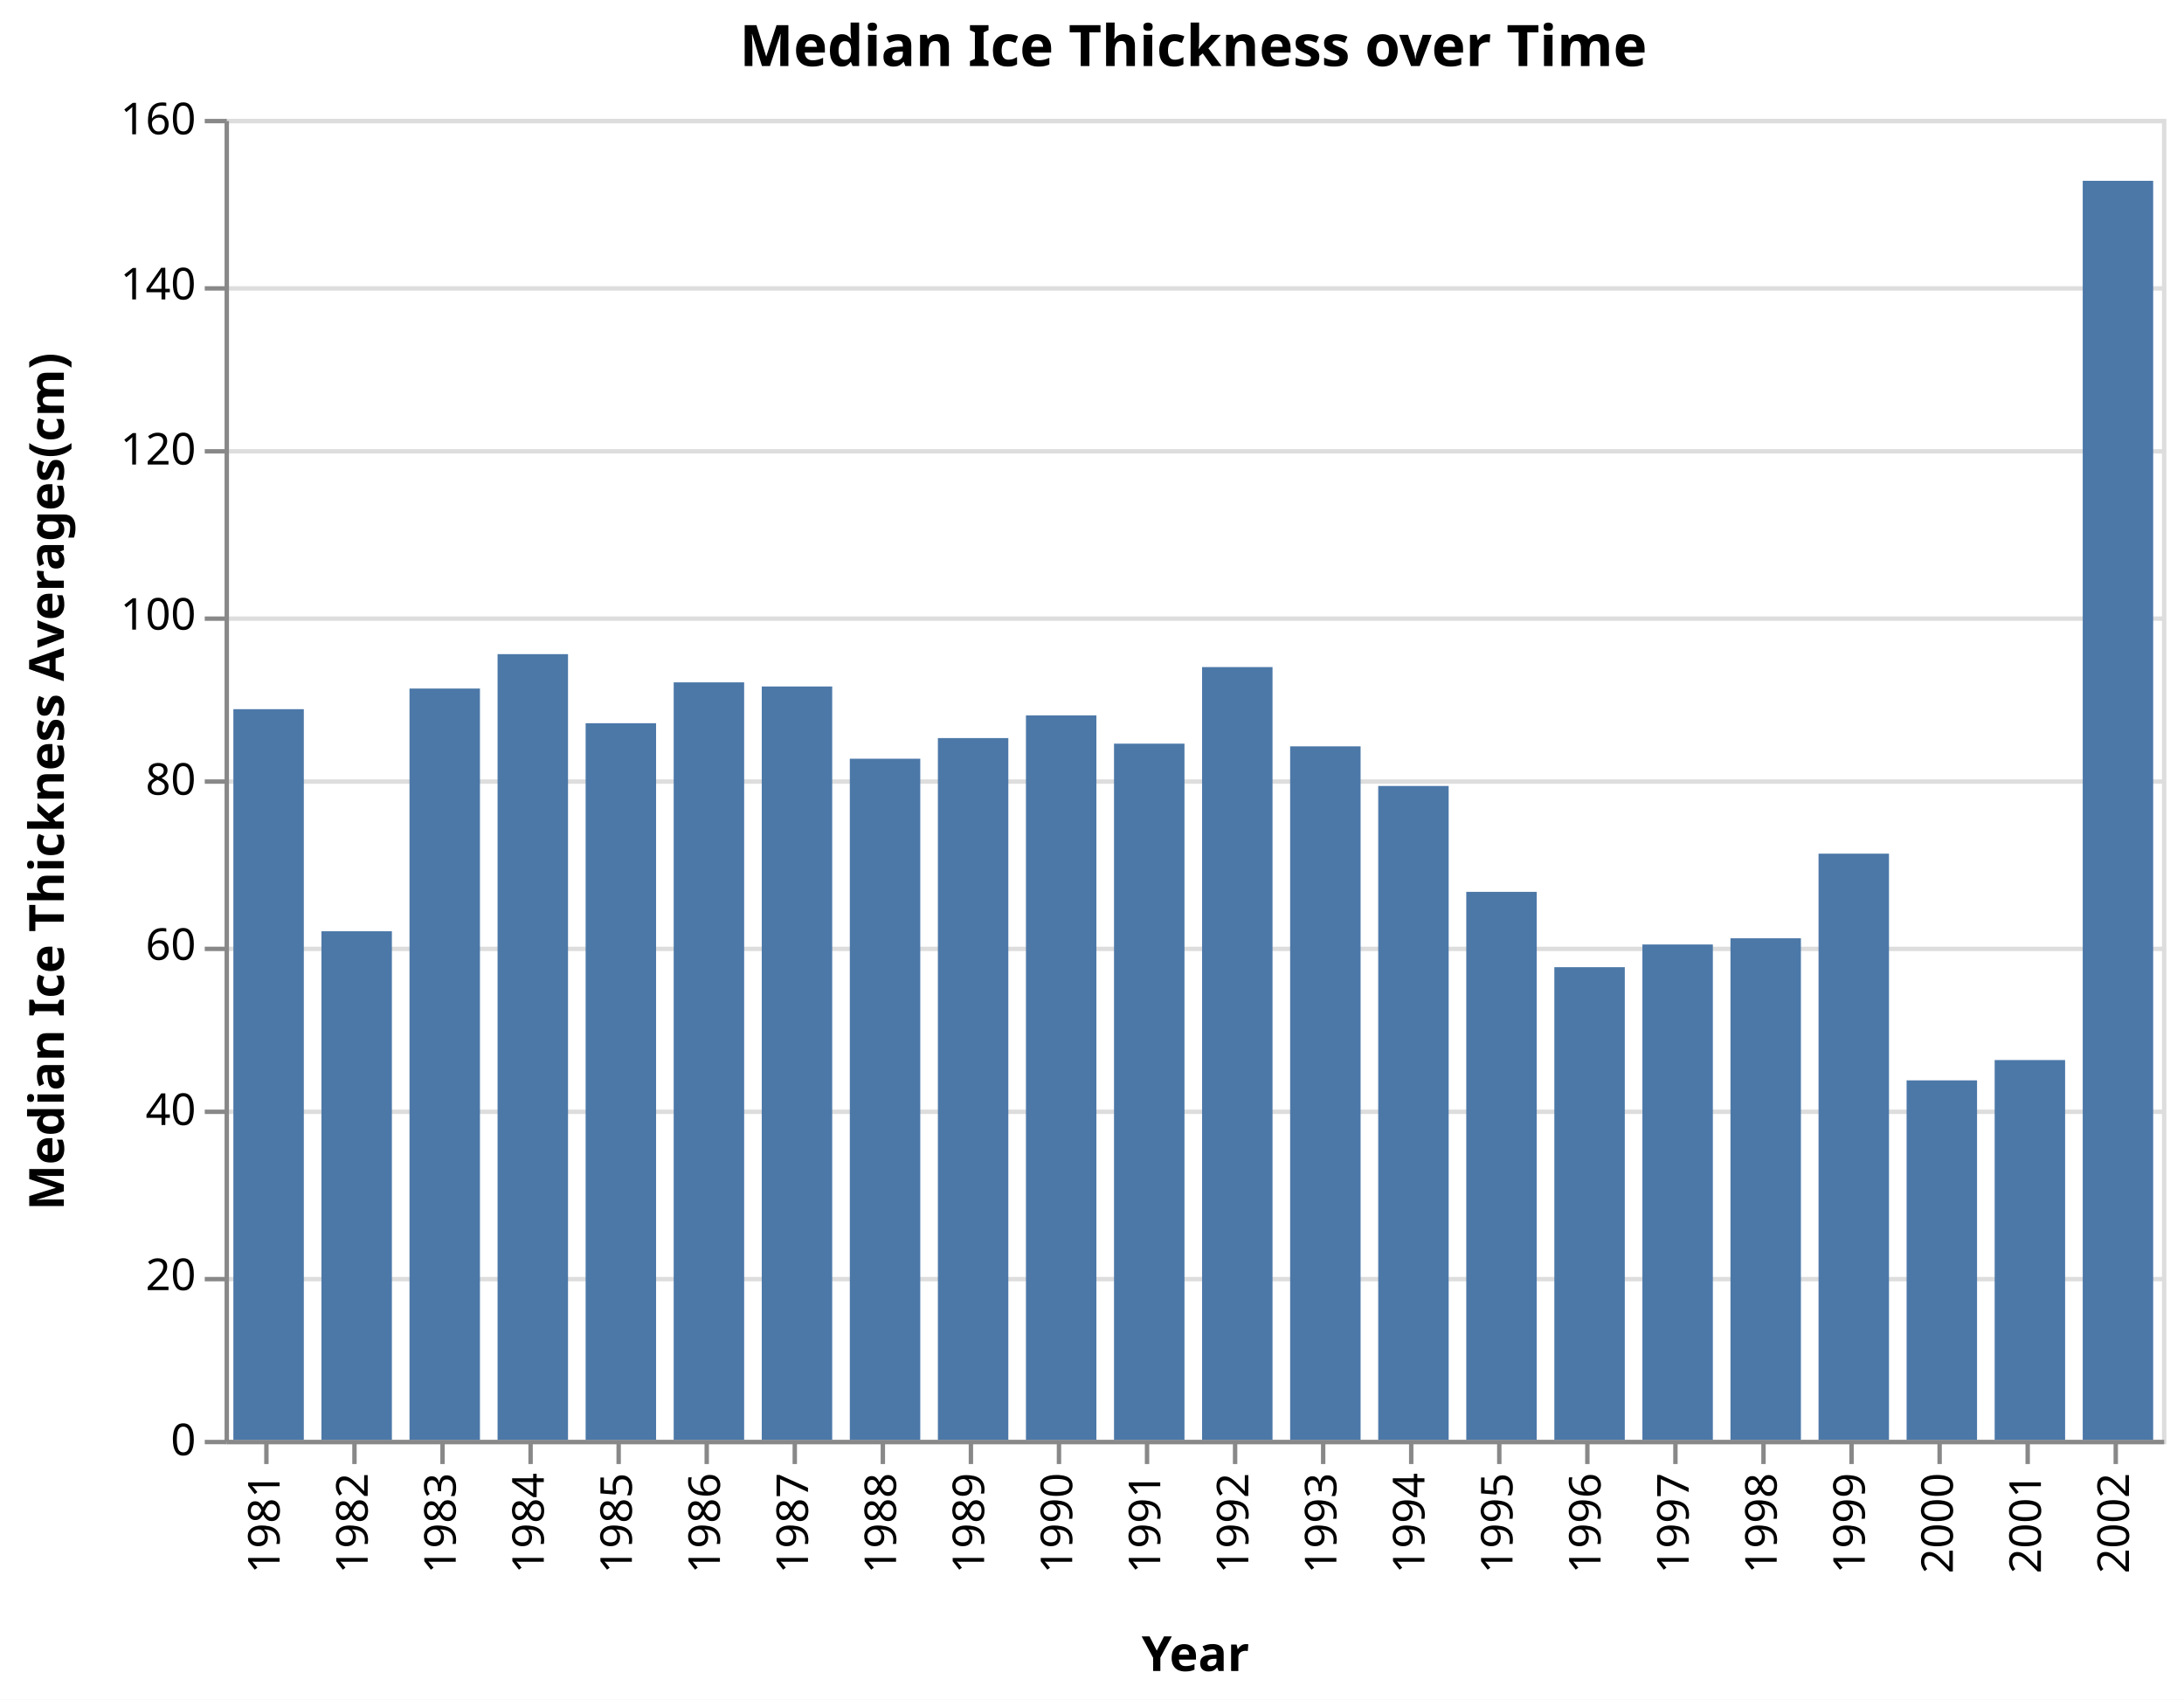
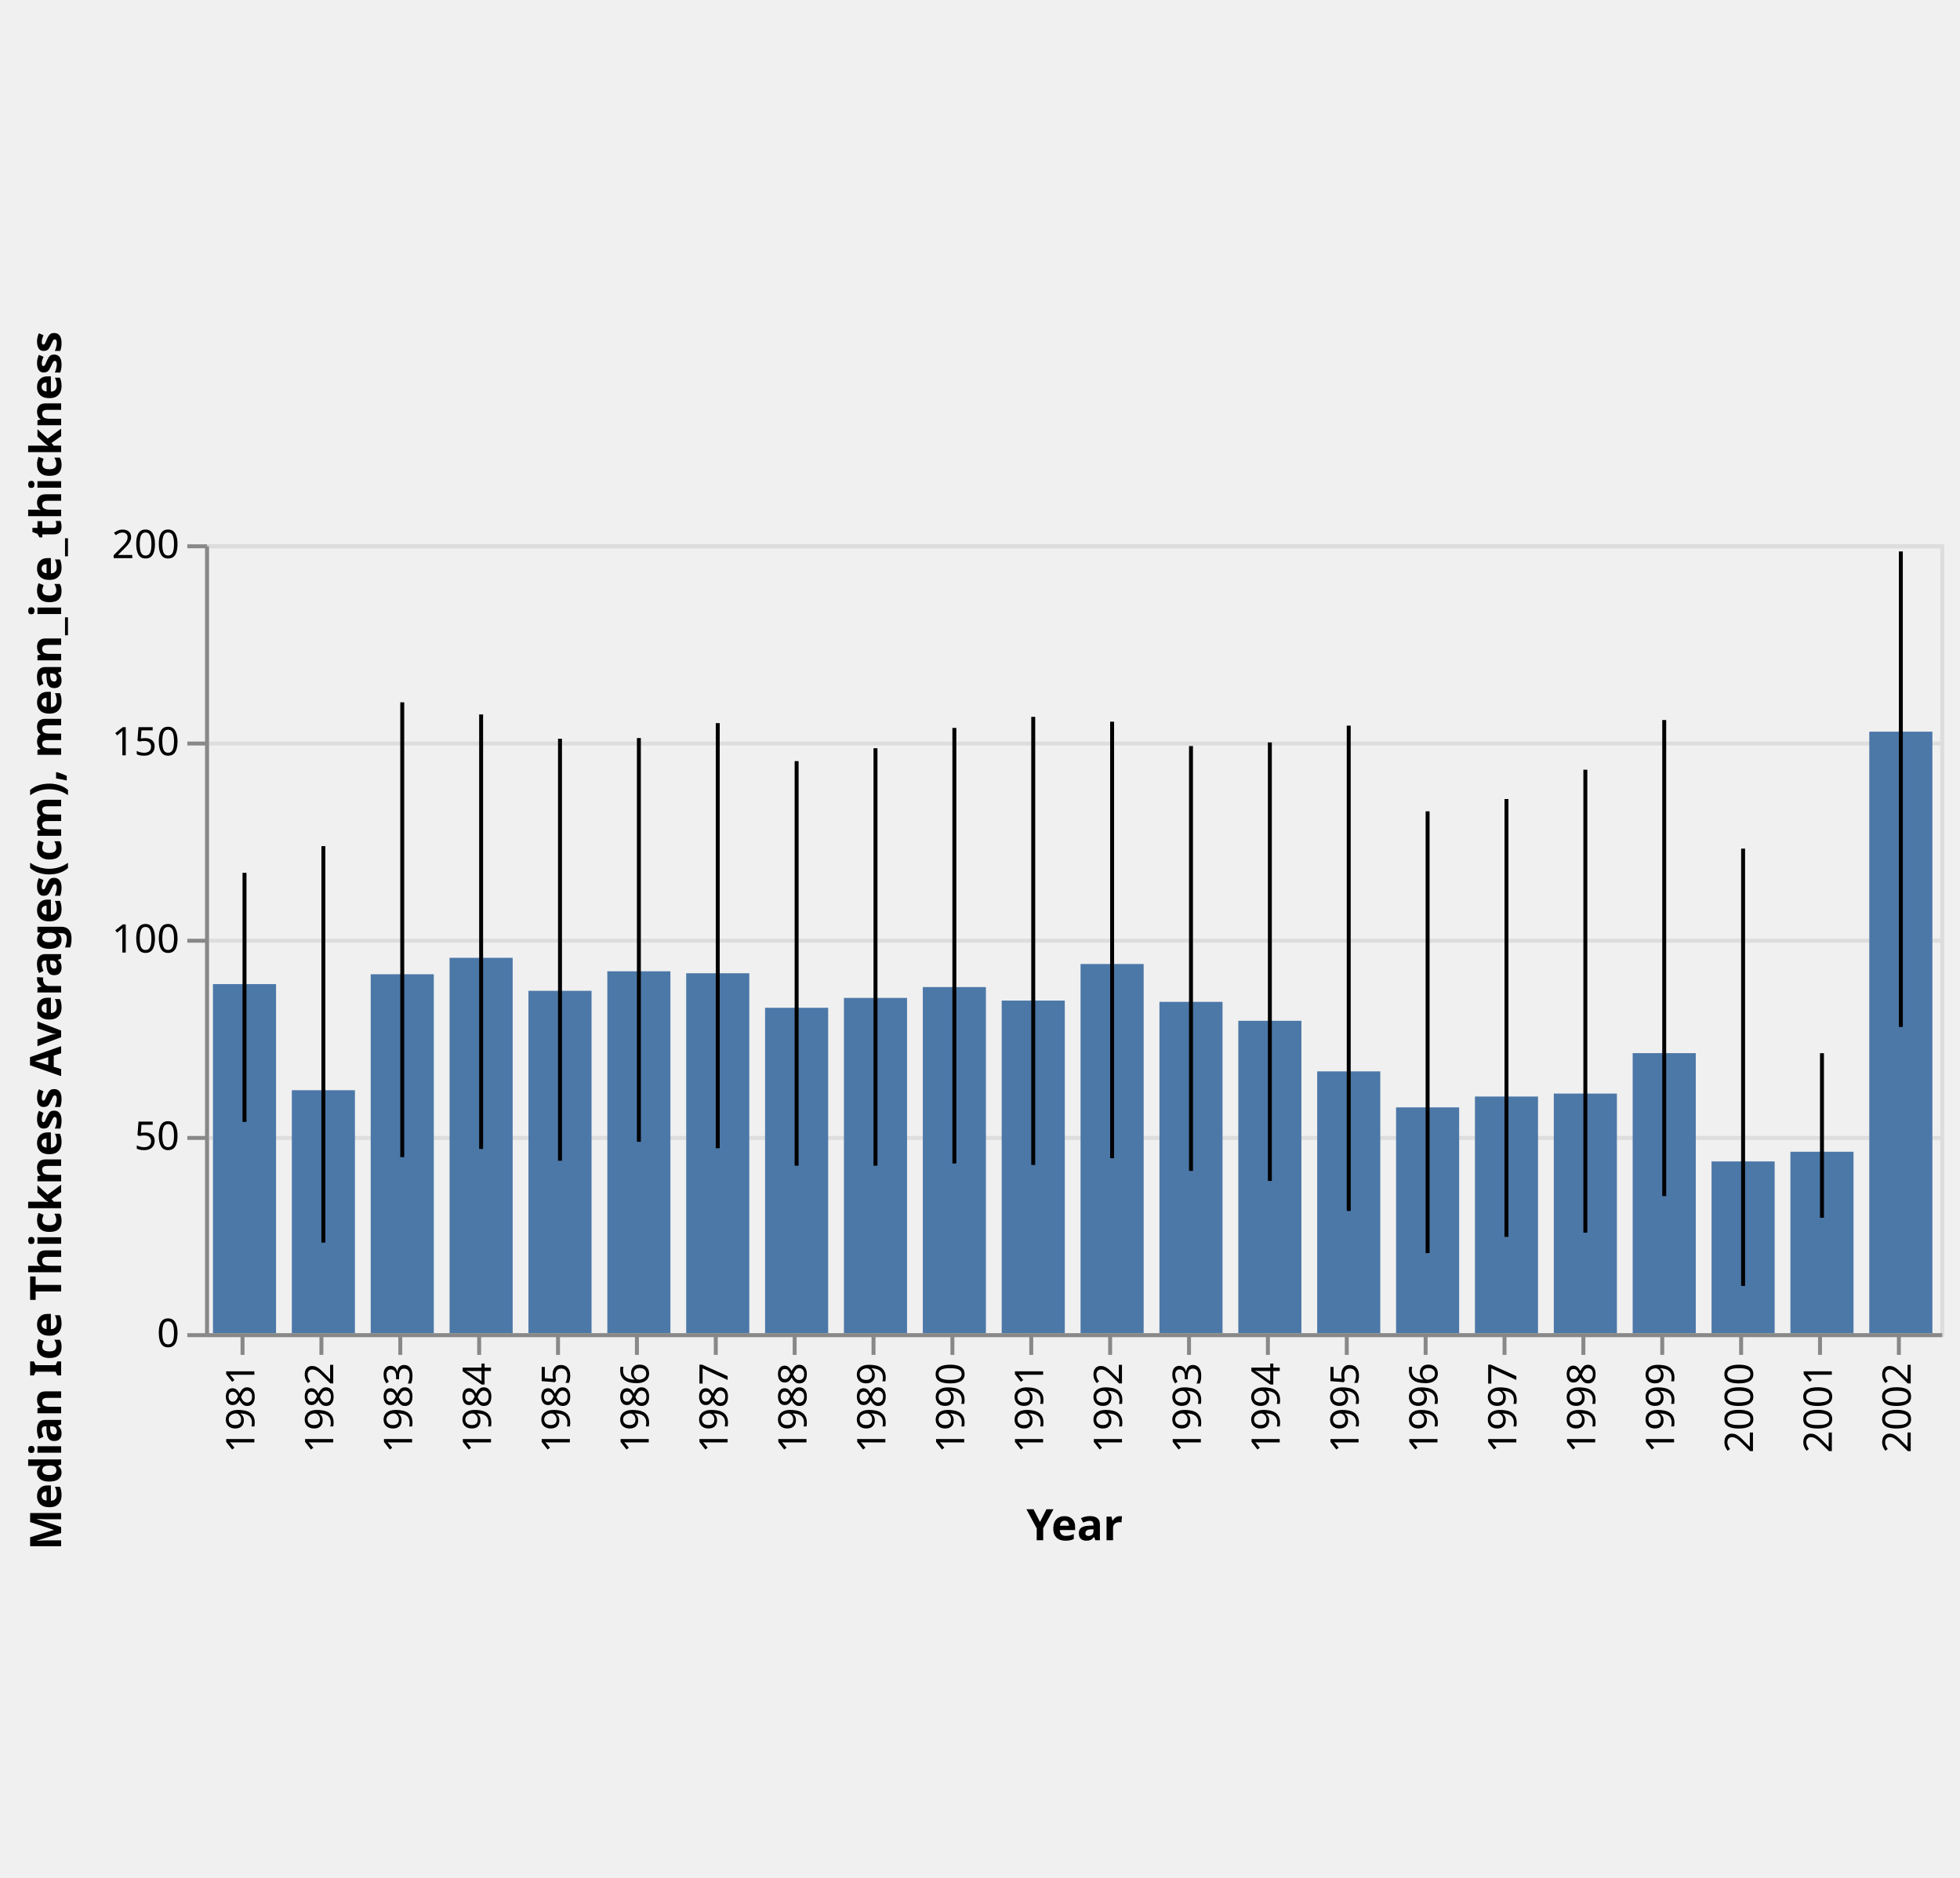
- <svg xmlns="http://www.w3.org/2000/svg" class="marks" width="496" height="386" viewBox="0 0 496 386" version="1.1">
-   <rect width="496" height="386" style="fill: white;" />
-   <g transform="translate(51,27)">
+ <svg xmlns="http://www.w3.org/2000/svg" class="marks" width="497" height="476" viewBox="0 0 497 476" version="1.1">
+   <g transform="translate(52,138)">
    <g class="mark-group role-frame root">
      <g transform="translate(0,0)">
-         <path class="background" d="M0.5,0.5h440v300h-440Z" style="fill: none; stroke: #ddd;" />
+         <path class="background" d="M0.5,0.5h440v200h-440Z" style="fill: none; stroke: #ddd;" />
        <g>
          <g class="mark-group role-axis">
            <g transform="translate(0.5,0.5)">
              <path class="background" d="M0,0h0v0h0Z" style="pointer-events: none; fill: none;" />
              <g>
                <g class="mark-rule role-axis-grid" style="pointer-events: none;">
-                   <line transform="translate(0,300)" x2="440" y2="0" style="fill: none; stroke: #ddd; stroke-width: 1; opacity: 1;" />
-                   <line transform="translate(0,263)" x2="440" y2="0" style="fill: none; stroke: #ddd; stroke-width: 1; opacity: 1;" />
-                   <line transform="translate(0,225)" x2="440" y2="0" style="fill: none; stroke: #ddd; stroke-width: 1; opacity: 1;" />
-                   <line transform="translate(0,188)" x2="440" y2="0" style="fill: none; stroke: #ddd; stroke-width: 1; opacity: 1;" />
+                   <line transform="translate(0,200)" x2="440" y2="0" style="fill: none; stroke: #ddd; stroke-width: 1; opacity: 1;" />
                  <line transform="translate(0,150)" x2="440" y2="0" style="fill: none; stroke: #ddd; stroke-width: 1; opacity: 1;" />
-                   <line transform="translate(0,113)" x2="440" y2="0" style="fill: none; stroke: #ddd; stroke-width: 1; opacity: 1;" />
-                   <line transform="translate(0,75)" x2="440" y2="0" style="fill: none; stroke: #ddd; stroke-width: 1; opacity: 1;" />
-                   <line transform="translate(0,38)" x2="440" y2="0" style="fill: none; stroke: #ddd; stroke-width: 1; opacity: 1;" />
+                   <line transform="translate(0,100)" x2="440" y2="0" style="fill: none; stroke: #ddd; stroke-width: 1; opacity: 1;" />
+                   <line transform="translate(0,50)" x2="440" y2="0" style="fill: none; stroke: #ddd; stroke-width: 1; opacity: 1;" />
                  <line transform="translate(0,0)" x2="440" y2="0" style="fill: none; stroke: #ddd; stroke-width: 1; opacity: 1;" />
                </g>
              </g>
            </g>
          </g>
+           <g class="mark-rect role-mark layer_0_marks">
+             <path d="M302,142.75h16v57.25h-16Z" style="fill: #4c78a8;" />
+             <path d="M322,140h16v60h-16Z" style="fill: #4c78a8;" />
+             <path d="M382,156.458h16v43.542h-16Z" style="fill: #4c78a8;" />
+             <path d="M342,139.25h16v60.75h-16Z" style="fill: #4c78a8;" />
+             <path d="M42,109h16v91h-16Z" style="fill: #4c78a8;" />
+             <path d="M62,104.833h16v95.167h-16Z" style="fill: #4c78a8;" />
+             <path d="M82,113.2h16v86.8h-16Z" style="fill: #4c78a8;" />
+             <path d="M102,108.25h16v91.75h-16Z" style="fill: #4c78a8;" />
+             <path d="M122,108.75h16v91.25h-16Z" style="fill: #4c78a8;" />
+             <path d="M142,117.5h16v82.5h-16Z" style="fill: #4c78a8;" />
+             <path d="M182,112.25h16v87.75h-16Z" style="fill: #4c78a8;" />
+             <path d="M202,115.675h16v84.325h-16Z" style="fill: #4c78a8;" />
+             <path d="M222,106.4h16v93.6h-16Z" style="fill: #4c78a8;" />
+             <path d="M242,116h16v84h-16Z" style="fill: #4c78a8;" />
+             <path d="M262,120.8h16v79.2h-16Z" style="fill: #4c78a8;" />
+             <path d="M282,133.625h16v66.375h-16Z" style="fill: #4c78a8;" />
+             <path d="M422,47.5h16v152.5h-16Z" style="fill: #4c78a8;" />
+             <path d="M362,129h16v71h-16Z" style="fill: #4c78a8;" />
+             <path d="M22,138.4h16v61.6h-16Z" style="fill: #4c78a8;" />
+             <path d="M162,115h16v85h-16Z" style="fill: #4c78a8;" />
+             <path d="M402,154h16v46h-16Z" style="fill: #4c78a8;" />
+             <path d="M2,111.5h16v88.5h-16Z" style="fill: #4c78a8;" />
+           </g>
+           <g class="mark-rule role-mark layer_1_layer_0_marks">
+             <line transform="translate(310,179.7022)" x2="0" y2="-112.007" style="fill: none; stroke: black;" />
+             <line transform="translate(330,175.5786)" x2="0" y2="-110.998" style="fill: none; stroke: black;" />
+             <line transform="translate(390,188.0163)" x2="0" y2="-110.866" style="fill: none; stroke: black;" />
+             <line transform="translate(350,174.5157)" x2="0" y2="-117.372" style="fill: none; stroke: black;" />
+             <line transform="translate(50,155.361)" x2="0" y2="-115.303" style="fill: none; stroke: black;" />
+             <line transform="translate(70,153.2949)" x2="0" y2="-110.17" style="fill: none; stroke: black;" />
+             <line transform="translate(90,156.2812)" x2="0" y2="-106.984" style="fill: none; stroke: black;" />
+             <line transform="translate(110,151.4749)" x2="0" y2="-102.358" style="fill: none; stroke: black;" />
+             <line transform="translate(130,153.1113)" x2="0" y2="-107.774" style="fill: none; stroke: black;" />
+             <line transform="translate(150,157.5301)" x2="0" y2="-102.564" style="fill: none; stroke: black;" />
+             <line transform="translate(190,156.9734)" x2="0" y2="-110.429" style="fill: none; stroke: black;" />
+             <line transform="translate(210,157.3547)" x2="0" y2="-113.615" style="fill: none; stroke: black;" />
+             <line transform="translate(230,155.6403)" x2="0" y2="-110.672" style="fill: none; stroke: black;" />
+             <line transform="translate(250,158.8585)" x2="0" y2="-107.71" style="fill: none; stroke: black;" />
+             <line transform="translate(270,161.4013)" x2="0" y2="-111.174" style="fill: none; stroke: black;" />
+             <line transform="translate(290,169.0116)" x2="0" y2="-123.042" style="fill: none; stroke: black;" />
+             <line transform="translate(430,122.3594)" x2="0" y2="-120.554" style="fill: none; stroke: black;" />
+             <line transform="translate(370,165.2446)" x2="0" y2="-120.7" style="fill: none; stroke: black;" />
+             <line transform="translate(30,177.0349)" x2="0" y2="-100.514" style="fill: none; stroke: black;" />
+             <line transform="translate(170,157.5392)" x2="0" y2="-105.844" style="fill: none; stroke: black;" />
+             <line transform="translate(410,170.7422)" x2="0" y2="-41.725" style="fill: none; stroke: black;" />
+             <line transform="translate(10,146.4407)" x2="0" y2="-63.168" style="fill: none; stroke: black;" />
+           </g>
          <g class="mark-group role-axis">
-             <g transform="translate(0.5,300.5)">
+             <g transform="translate(0.5,200.5)">
              <path class="background" d="M0,0h0v0h0Z" style="pointer-events: none; fill: none;" />
              <g>
                <g class="mark-rule role-axis-tick" style="pointer-events: none;">
                  <line transform="translate(9,0)" x2="0" y2="5" style="fill: none; stroke: #888; stroke-width: 1; opacity: 1;" />
                  <line transform="translate(29,0)" x2="0" y2="5" style="fill: none; stroke: #888; stroke-width: 1; opacity: 1;" />
                  <line transform="translate(49,0)" x2="0" y2="5" style="fill: none; stroke: #888; stroke-width: 1; opacity: 1;" />
                  <line transform="translate(69,0)" x2="0" y2="5" style="fill: none; stroke: #888; stroke-width: 1; opacity: 1;" />
                  <line transform="translate(89,0)" x2="0" y2="5" style="fill: none; stroke: #888; stroke-width: 1; opacity: 1;" />
                  <line transform="translate(109,0)" x2="0" y2="5" style="fill: none; stroke: #888; stroke-width: 1; opacity: 1;" />
                  <line transform="translate(129,0)" x2="0" y2="5" style="fill: none; stroke: #888; stroke-width: 1; opacity: 1;" />
                  <line transform="translate(149,0)" x2="0" y2="5" style="fill: none; stroke: #888; stroke-width: 1; opacity: 1;" />
                  <line transform="translate(169,0)" x2="0" y2="5" style="fill: none; stroke: #888; stroke-width: 1; opacity: 1;" />
                  <line transform="translate(189,0)" x2="0" y2="5" style="fill: none; stroke: #888; stroke-width: 1; opacity: 1;" />
                  <line transform="translate(209,0)" x2="0" y2="5" style="fill: none; stroke: #888; stroke-width: 1; opacity: 1;" />
                  <line transform="translate(229,0)" x2="0" y2="5" style="fill: none; stroke: #888; stroke-width: 1; opacity: 1;" />
                  <line transform="translate(249,0)" x2="0" y2="5" style="fill: none; stroke: #888; stroke-width: 1; opacity: 1;" />
                  <line transform="translate(269,0)" x2="0" y2="5" style="fill: none; stroke: #888; stroke-width: 1; opacity: 1;" />
                  <line transform="translate(289,0)" x2="0" y2="5" style="fill: none; stroke: #888; stroke-width: 1; opacity: 1;" />
                  <line transform="translate(309,0)" x2="0" y2="5" style="fill: none; stroke: #888; stroke-width: 1; opacity: 1;" />
                  <line transform="translate(329,0)" x2="0" y2="5" style="fill: none; stroke: #888; stroke-width: 1; opacity: 1;" />
                  <line transform="translate(349,0)" x2="0" y2="5" style="fill: none; stroke: #888; stroke-width: 1; opacity: 1;" />
                  <line transform="translate(369,0)" x2="0" y2="5" style="fill: none; stroke: #888; stroke-width: 1; opacity: 1;" />
                  <line transform="translate(389,0)" x2="0" y2="5" style="fill: none; stroke: #888; stroke-width: 1; opacity: 1;" />
                  <line transform="translate(409,0)" x2="0" y2="5" style="fill: none; stroke: #888; stroke-width: 1; opacity: 1;" />
                  <line transform="translate(429,0)" x2="0" y2="5" style="fill: none; stroke: #888; stroke-width: 1; opacity: 1;" />
                </g>
                <g class="mark-text role-axis-label" style="pointer-events: none;">
                  <text text-anchor="end" transform="translate(9,7) rotate(270) translate(0,3)" style="font-family: sans-serif; font-size: 10px; fill: #000; opacity: 1;">1981</text>
                  <text text-anchor="end" transform="translate(29,7) rotate(270) translate(0,3)" style="font-family: sans-serif; font-size: 10px; fill: #000; opacity: 1;">1982</text>
                  <text text-anchor="end" transform="translate(49,7) rotate(270) translate(0,3)" style="font-family: sans-serif; font-size: 10px; fill: #000; opacity: 1;">1983</text>
                  <text text-anchor="end" transform="translate(69,7) rotate(270) translate(0,3)" style="font-family: sans-serif; font-size: 10px; fill: #000; opacity: 1;">1984</text>
                  <text text-anchor="end" transform="translate(89,7) rotate(270) translate(0,3)" style="font-family: sans-serif; font-size: 10px; fill: #000; opacity: 1;">1985</text>
                  <text text-anchor="end" transform="translate(109,7) rotate(270) translate(0,3)" style="font-family: sans-serif; font-size: 10px; fill: #000; opacity: 1;">1986</text>
                  <text text-anchor="end" transform="translate(129,7) rotate(270) translate(0,3)" style="font-family: sans-serif; font-size: 10px; fill: #000; opacity: 1;">1987</text>
                  <text text-anchor="end" transform="translate(149,7) rotate(270) translate(0,3)" style="font-family: sans-serif; font-size: 10px; fill: #000; opacity: 1;">1988</text>
                  <text text-anchor="end" transform="translate(169,7) rotate(270) translate(0,3)" style="font-family: sans-serif; font-size: 10px; fill: #000; opacity: 1;">1989</text>
                  <text text-anchor="end" transform="translate(189,7) rotate(270) translate(0,3)" style="font-family: sans-serif; font-size: 10px; fill: #000; opacity: 1;">1990</text>
                  <text text-anchor="end" transform="translate(209,7) rotate(270) translate(0,3)" style="font-family: sans-serif; font-size: 10px; fill: #000; opacity: 1;">1991</text>
                  <text text-anchor="end" transform="translate(229,7) rotate(270) translate(0,3)" style="font-family: sans-serif; font-size: 10px; fill: #000; opacity: 1;">1992</text>
                  <text text-anchor="end" transform="translate(249,7) rotate(270) translate(0,3)" style="font-family: sans-serif; font-size: 10px; fill: #000; opacity: 1;">1993</text>
                  <text text-anchor="end" transform="translate(269,7) rotate(270) translate(0,3)" style="font-family: sans-serif; font-size: 10px; fill: #000; opacity: 1;">1994</text>
                  <text text-anchor="end" transform="translate(289,7) rotate(270) translate(0,3)" style="font-family: sans-serif; font-size: 10px; fill: #000; opacity: 1;">1995</text>
                  <text text-anchor="end" transform="translate(309,7) rotate(270) translate(0,3)" style="font-family: sans-serif; font-size: 10px; fill: #000; opacity: 1;">1996</text>
                  <text text-anchor="end" transform="translate(329,7) rotate(270) translate(0,3)" style="font-family: sans-serif; font-size: 10px; fill: #000; opacity: 1;">1997</text>
                  <text text-anchor="end" transform="translate(349,7) rotate(270) translate(0,3)" style="font-family: sans-serif; font-size: 10px; fill: #000; opacity: 1;">1998</text>
                  <text text-anchor="end" transform="translate(369,7) rotate(270) translate(0,3)" style="font-family: sans-serif; font-size: 10px; fill: #000; opacity: 1;">1999</text>
                  <text text-anchor="end" transform="translate(389,7) rotate(270) translate(0,3)" style="font-family: sans-serif; font-size: 10px; fill: #000; opacity: 1;">2000</text>
                  <text text-anchor="end" transform="translate(409,7) rotate(270) translate(0,3)" style="font-family: sans-serif; font-size: 10px; fill: #000; opacity: 1;">2001</text>
                  <text text-anchor="end" transform="translate(429,7) rotate(270) translate(0,3)" style="font-family: sans-serif; font-size: 10px; fill: #000; opacity: 1;">2002</text>
                </g>
                <g class="mark-rule role-axis-domain" style="pointer-events: none;">
                  <line transform="translate(0,0)" x2="440" y2="0" style="fill: none; stroke: #888; stroke-width: 1; opacity: 1;" />
                </g>
                <g class="mark-text role-axis-title" style="pointer-events: none;">
                  <text text-anchor="middle" transform="translate(220,52)" style="font-family: sans-serif; font-size: 11px; font-weight: bold; fill: #000; opacity: 1;">Year</text>
                </g>
              </g>
            </g>
          </g>
          <g class="mark-group role-axis">
            <g transform="translate(0.5,0.5)">
              <path class="background" d="M0,0h0v0h0Z" style="pointer-events: none; fill: none;" />
              <g>
                <g class="mark-rule role-axis-tick" style="pointer-events: none;">
-                   <line transform="translate(0,300)" x2="-5" y2="0" style="fill: none; stroke: #888; stroke-width: 1; opacity: 1;" />
-                   <line transform="translate(0,263)" x2="-5" y2="0" style="fill: none; stroke: #888; stroke-width: 1; opacity: 1;" />
-                   <line transform="translate(0,225)" x2="-5" y2="0" style="fill: none; stroke: #888; stroke-width: 1; opacity: 1;" />
-                   <line transform="translate(0,188)" x2="-5" y2="0" style="fill: none; stroke: #888; stroke-width: 1; opacity: 1;" />
+                   <line transform="translate(0,200)" x2="-5" y2="0" style="fill: none; stroke: #888; stroke-width: 1; opacity: 1;" />
                  <line transform="translate(0,150)" x2="-5" y2="0" style="fill: none; stroke: #888; stroke-width: 1; opacity: 1;" />
-                   <line transform="translate(0,113)" x2="-5" y2="0" style="fill: none; stroke: #888; stroke-width: 1; opacity: 1;" />
-                   <line transform="translate(0,75)" x2="-5" y2="0" style="fill: none; stroke: #888; stroke-width: 1; opacity: 1;" />
-                   <line transform="translate(0,38)" x2="-5" y2="0" style="fill: none; stroke: #888; stroke-width: 1; opacity: 1;" />
+                   <line transform="translate(0,100)" x2="-5" y2="0" style="fill: none; stroke: #888; stroke-width: 1; opacity: 1;" />
+                   <line transform="translate(0,50)" x2="-5" y2="0" style="fill: none; stroke: #888; stroke-width: 1; opacity: 1;" />
                  <line transform="translate(0,0)" x2="-5" y2="0" style="fill: none; stroke: #888; stroke-width: 1; opacity: 1;" />
                </g>
                <g class="mark-text role-axis-label" style="pointer-events: none;">
-                   <text text-anchor="end" transform="translate(-7,303)" style="font-family: sans-serif; font-size: 10px; fill: #000; opacity: 1;">0</text>
-                   <text text-anchor="end" transform="translate(-7,265.5)" style="font-family: sans-serif; font-size: 10px; fill: #000; opacity: 1;">20</text>
-                   <text text-anchor="end" transform="translate(-7,228)" style="font-family: sans-serif; font-size: 10px; fill: #000; opacity: 1;">40</text>
-                   <text text-anchor="end" transform="translate(-7,190.5)" style="font-family: sans-serif; font-size: 10px; fill: #000; opacity: 1;">60</text>
-                   <text text-anchor="end" transform="translate(-7,153)" style="font-family: sans-serif; font-size: 10px; fill: #000; opacity: 1;">80</text>
-                   <text text-anchor="end" transform="translate(-7,115.5)" style="font-family: sans-serif; font-size: 10px; fill: #000; opacity: 1;">100</text>
-                   <text text-anchor="end" transform="translate(-7,78)" style="font-family: sans-serif; font-size: 10px; fill: #000; opacity: 1;">120</text>
-                   <text text-anchor="end" transform="translate(-7,40.5)" style="font-family: sans-serif; font-size: 10px; fill: #000; opacity: 1;">140</text>
-                   <text text-anchor="end" transform="translate(-7,3)" style="font-family: sans-serif; font-size: 10px; fill: #000; opacity: 1;">160</text>
+                   <text text-anchor="end" transform="translate(-7,203)" style="font-family: sans-serif; font-size: 10px; fill: #000; opacity: 1;">0</text>
+                   <text text-anchor="end" transform="translate(-7,153)" style="font-family: sans-serif; font-size: 10px; fill: #000; opacity: 1;">50</text>
+                   <text text-anchor="end" transform="translate(-7,103)" style="font-family: sans-serif; font-size: 10px; fill: #000; opacity: 1;">100</text>
+                   <text text-anchor="end" transform="translate(-7,53)" style="font-family: sans-serif; font-size: 10px; fill: #000; opacity: 1;">150</text>
+                   <text text-anchor="end" transform="translate(-7,3)" style="font-family: sans-serif; font-size: 10px; fill: #000; opacity: 1;">200</text>
                </g>
                <g class="mark-rule role-axis-domain" style="pointer-events: none;">
-                   <line transform="translate(0,300)" x2="0" y2="-300" style="fill: none; stroke: #888; stroke-width: 1; opacity: 1;" />
+                   <line transform="translate(0,200)" x2="0" y2="-200" style="fill: none; stroke: #888; stroke-width: 1; opacity: 1;" />
                </g>
                <g class="mark-text role-axis-title" style="pointer-events: none;">
-                   <text text-anchor="middle" transform="translate(-35,150) rotate(-90) translate(0,-2)" style="font-family: sans-serif; font-size: 11px; font-weight: bold; fill: #000; opacity: 1;">Median Ice Thickness Averages(cm)</text>
+                   <text text-anchor="middle" transform="translate(-35,100) rotate(-90) translate(0,-2)" style="font-family: sans-serif; font-size: 11px; font-weight: bold; fill: #000; opacity: 1;">Median Ice Thickness Averages(cm), mean_ice_thickness</text>
                </g>
              </g>
            </g>
-           </g>
-           <g class="mark-rect role-mark marks">
-             <path d="M302,192.656h16v107.344h-16Z" style="fill: #4c78a8;" />
-             <path d="M322,187.5h16v112.5h-16Z" style="fill: #4c78a8;" />
-             <path d="M382,218.359h16v81.641h-16Z" style="fill: #4c78a8;" />
-             <path d="M342,186.094h16v113.906h-16Z" style="fill: #4c78a8;" />
-             <path d="M42,129.375h16v170.625h-16Z" style="fill: #4c78a8;" />
-             <path d="M62,121.563h16v178.437h-16Z" style="fill: #4c78a8;" />
-             <path d="M82,137.25h16v162.75h-16Z" style="fill: #4c78a8;" />
-             <path d="M102,127.969h16v172.031h-16Z" style="fill: #4c78a8;" />
-             <path d="M122,128.906h16v171.094h-16Z" style="fill: #4c78a8;" />
-             <path d="M142,145.312h16v154.688h-16Z" style="fill: #4c78a8;" />
-             <path d="M182,135.469h16v164.531h-16Z" style="fill: #4c78a8;" />
-             <path d="M202,141.891h16v158.109h-16Z" style="fill: #4c78a8;" />
-             <path d="M222,124.5h16v175.5h-16Z" style="fill: #4c78a8;" />
-             <path d="M242,142.5h16v157.5h-16Z" style="fill: #4c78a8;" />
-             <path d="M262,151.5h16v148.5h-16Z" style="fill: #4c78a8;" />
-             <path d="M282,175.547h16v124.453h-16Z" style="fill: #4c78a8;" />
-             <path d="M422,14.062h16v285.938h-16Z" style="fill: #4c78a8;" />
-             <path d="M362,166.875h16v133.125h-16Z" style="fill: #4c78a8;" />
-             <path d="M22,184.5h16v115.5h-16Z" style="fill: #4c78a8;" />
-             <path d="M162,140.625h16v159.375h-16Z" style="fill: #4c78a8;" />
-             <path d="M402,213.75h16v86.25h-16Z" style="fill: #4c78a8;" />
-             <path d="M2,134.062h16v165.938h-16Z" style="fill: #4c78a8;" />
-           </g>
-           <g class="mark-text role-title" style="pointer-events: none;">
-             <text text-anchor="middle" transform="translate(220,-12)" style="font-family: sans-serif; font-size: 13px; font-weight: bold; fill: #000; opacity: 1;">Median Ice Thickness over Time</text>
          </g>
        </g>
      </g>
    </g>
  </g>
</svg>
